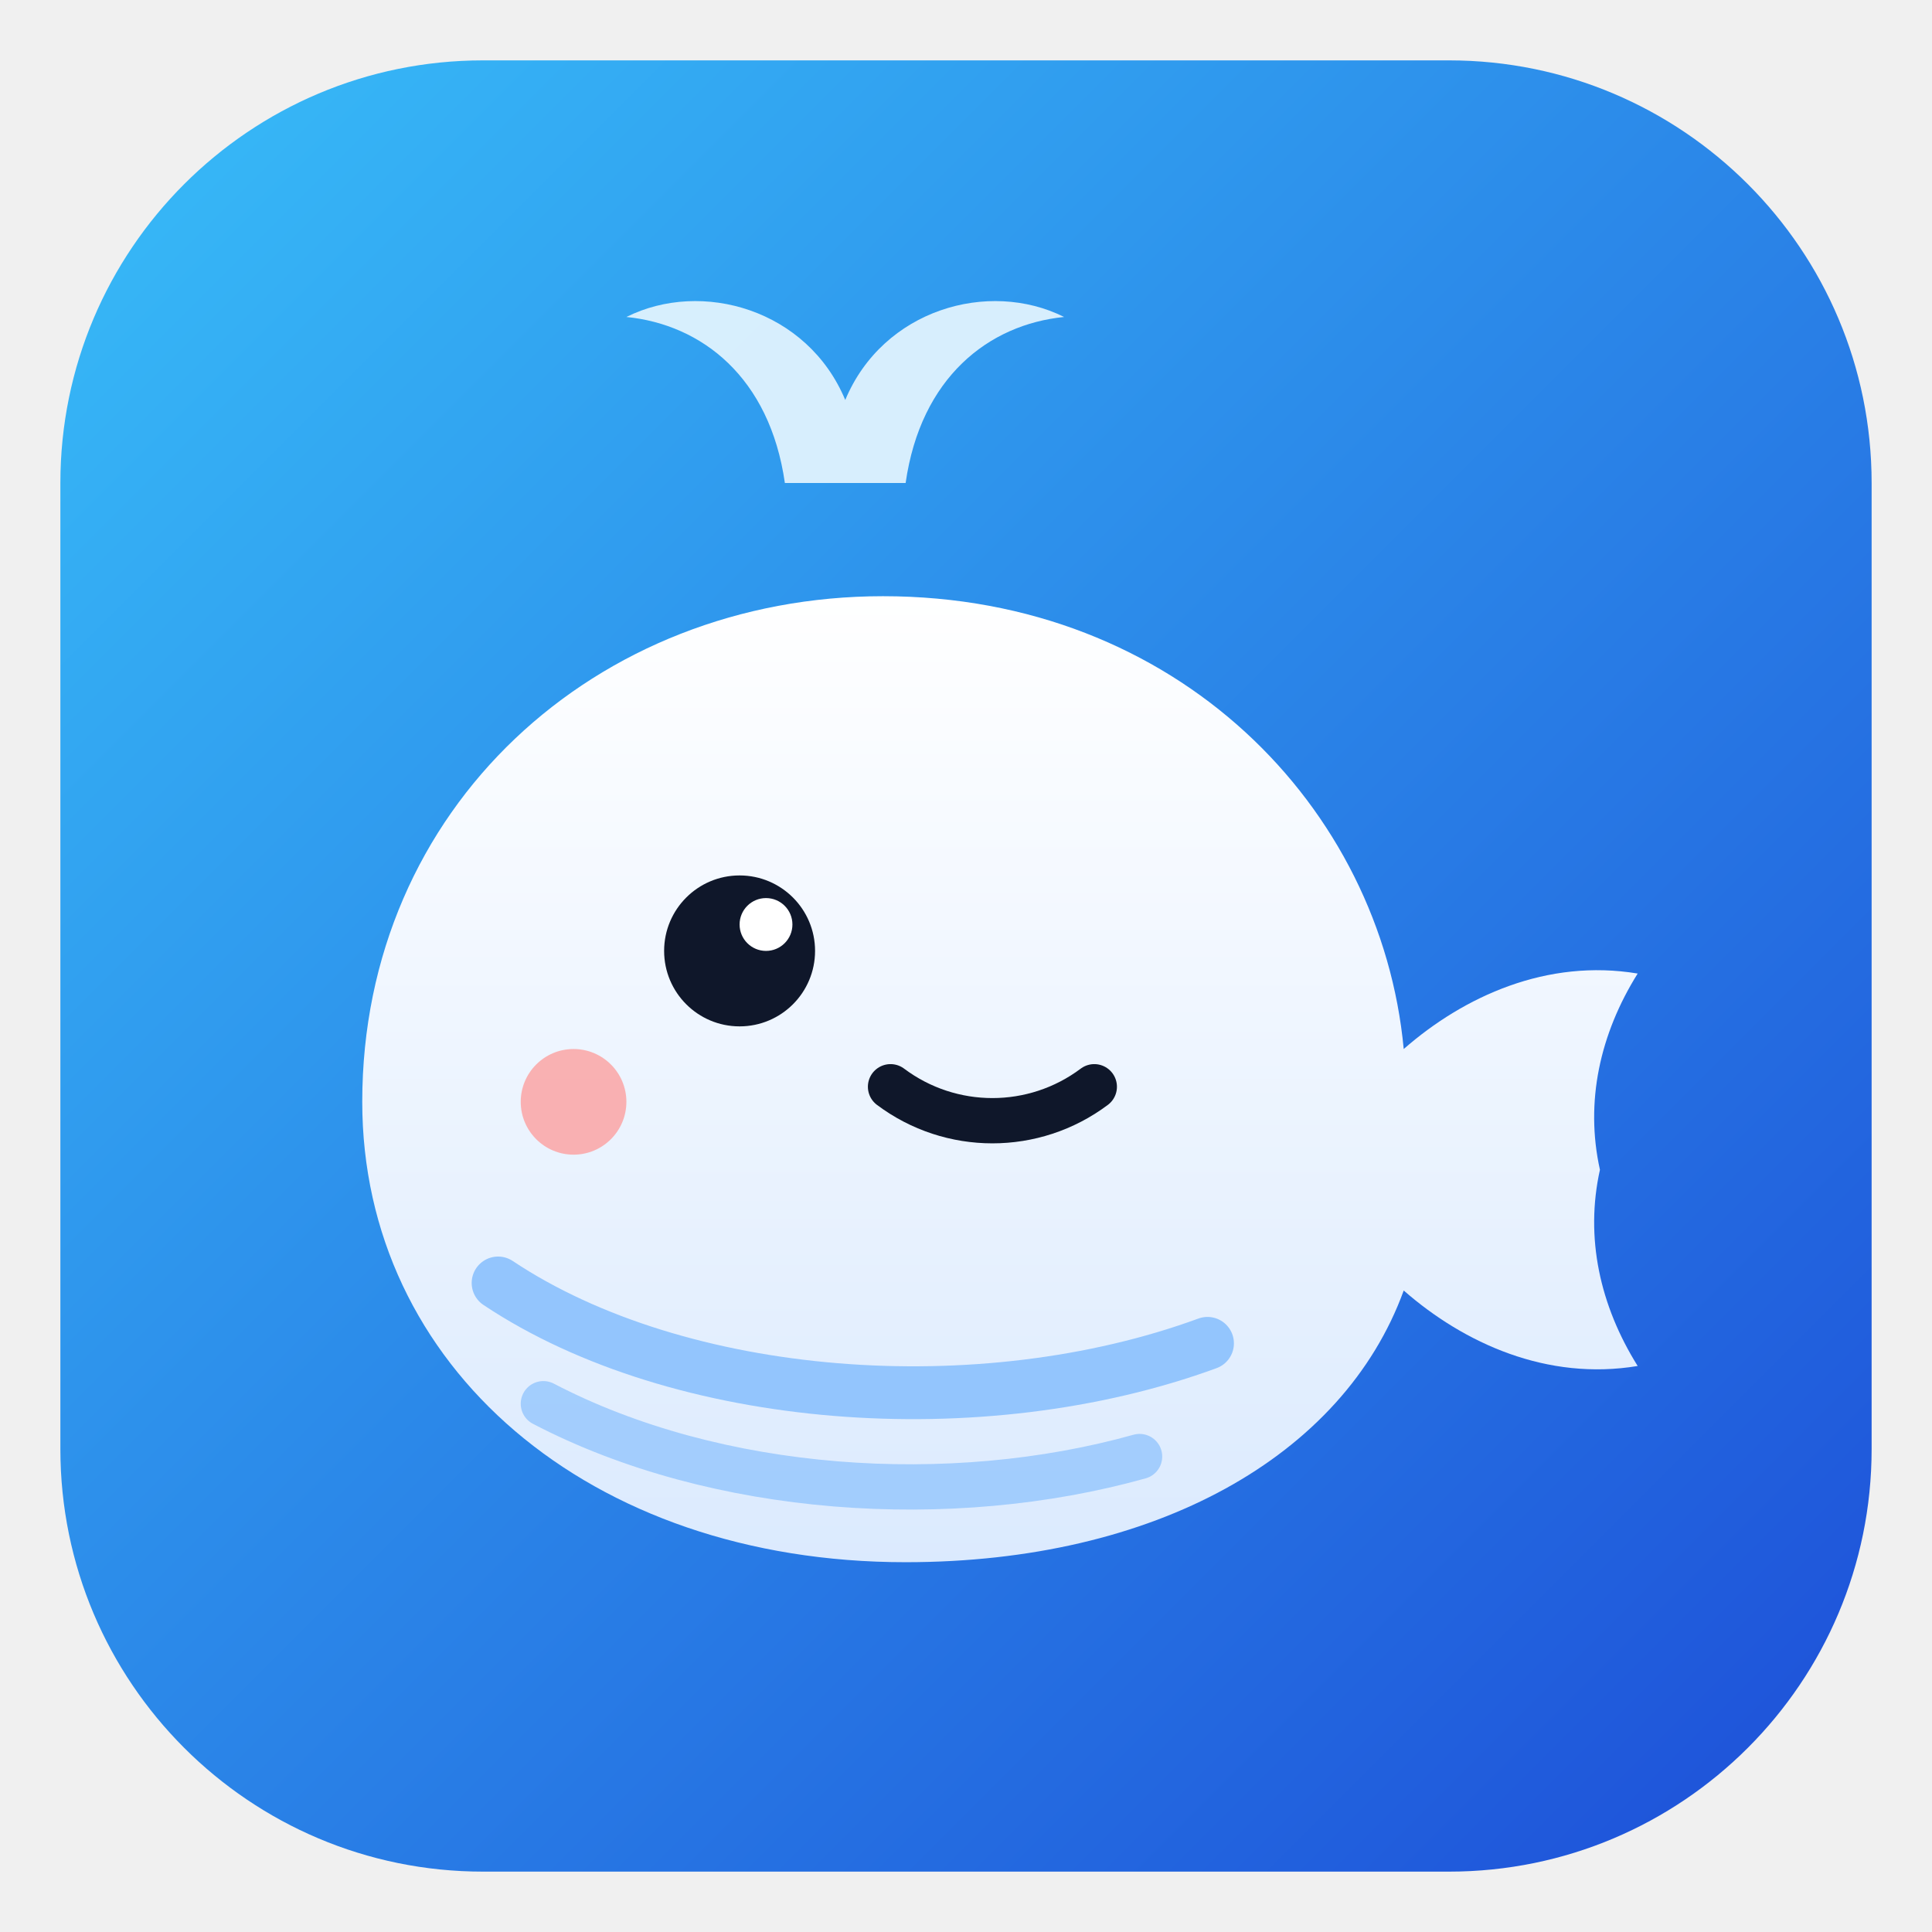
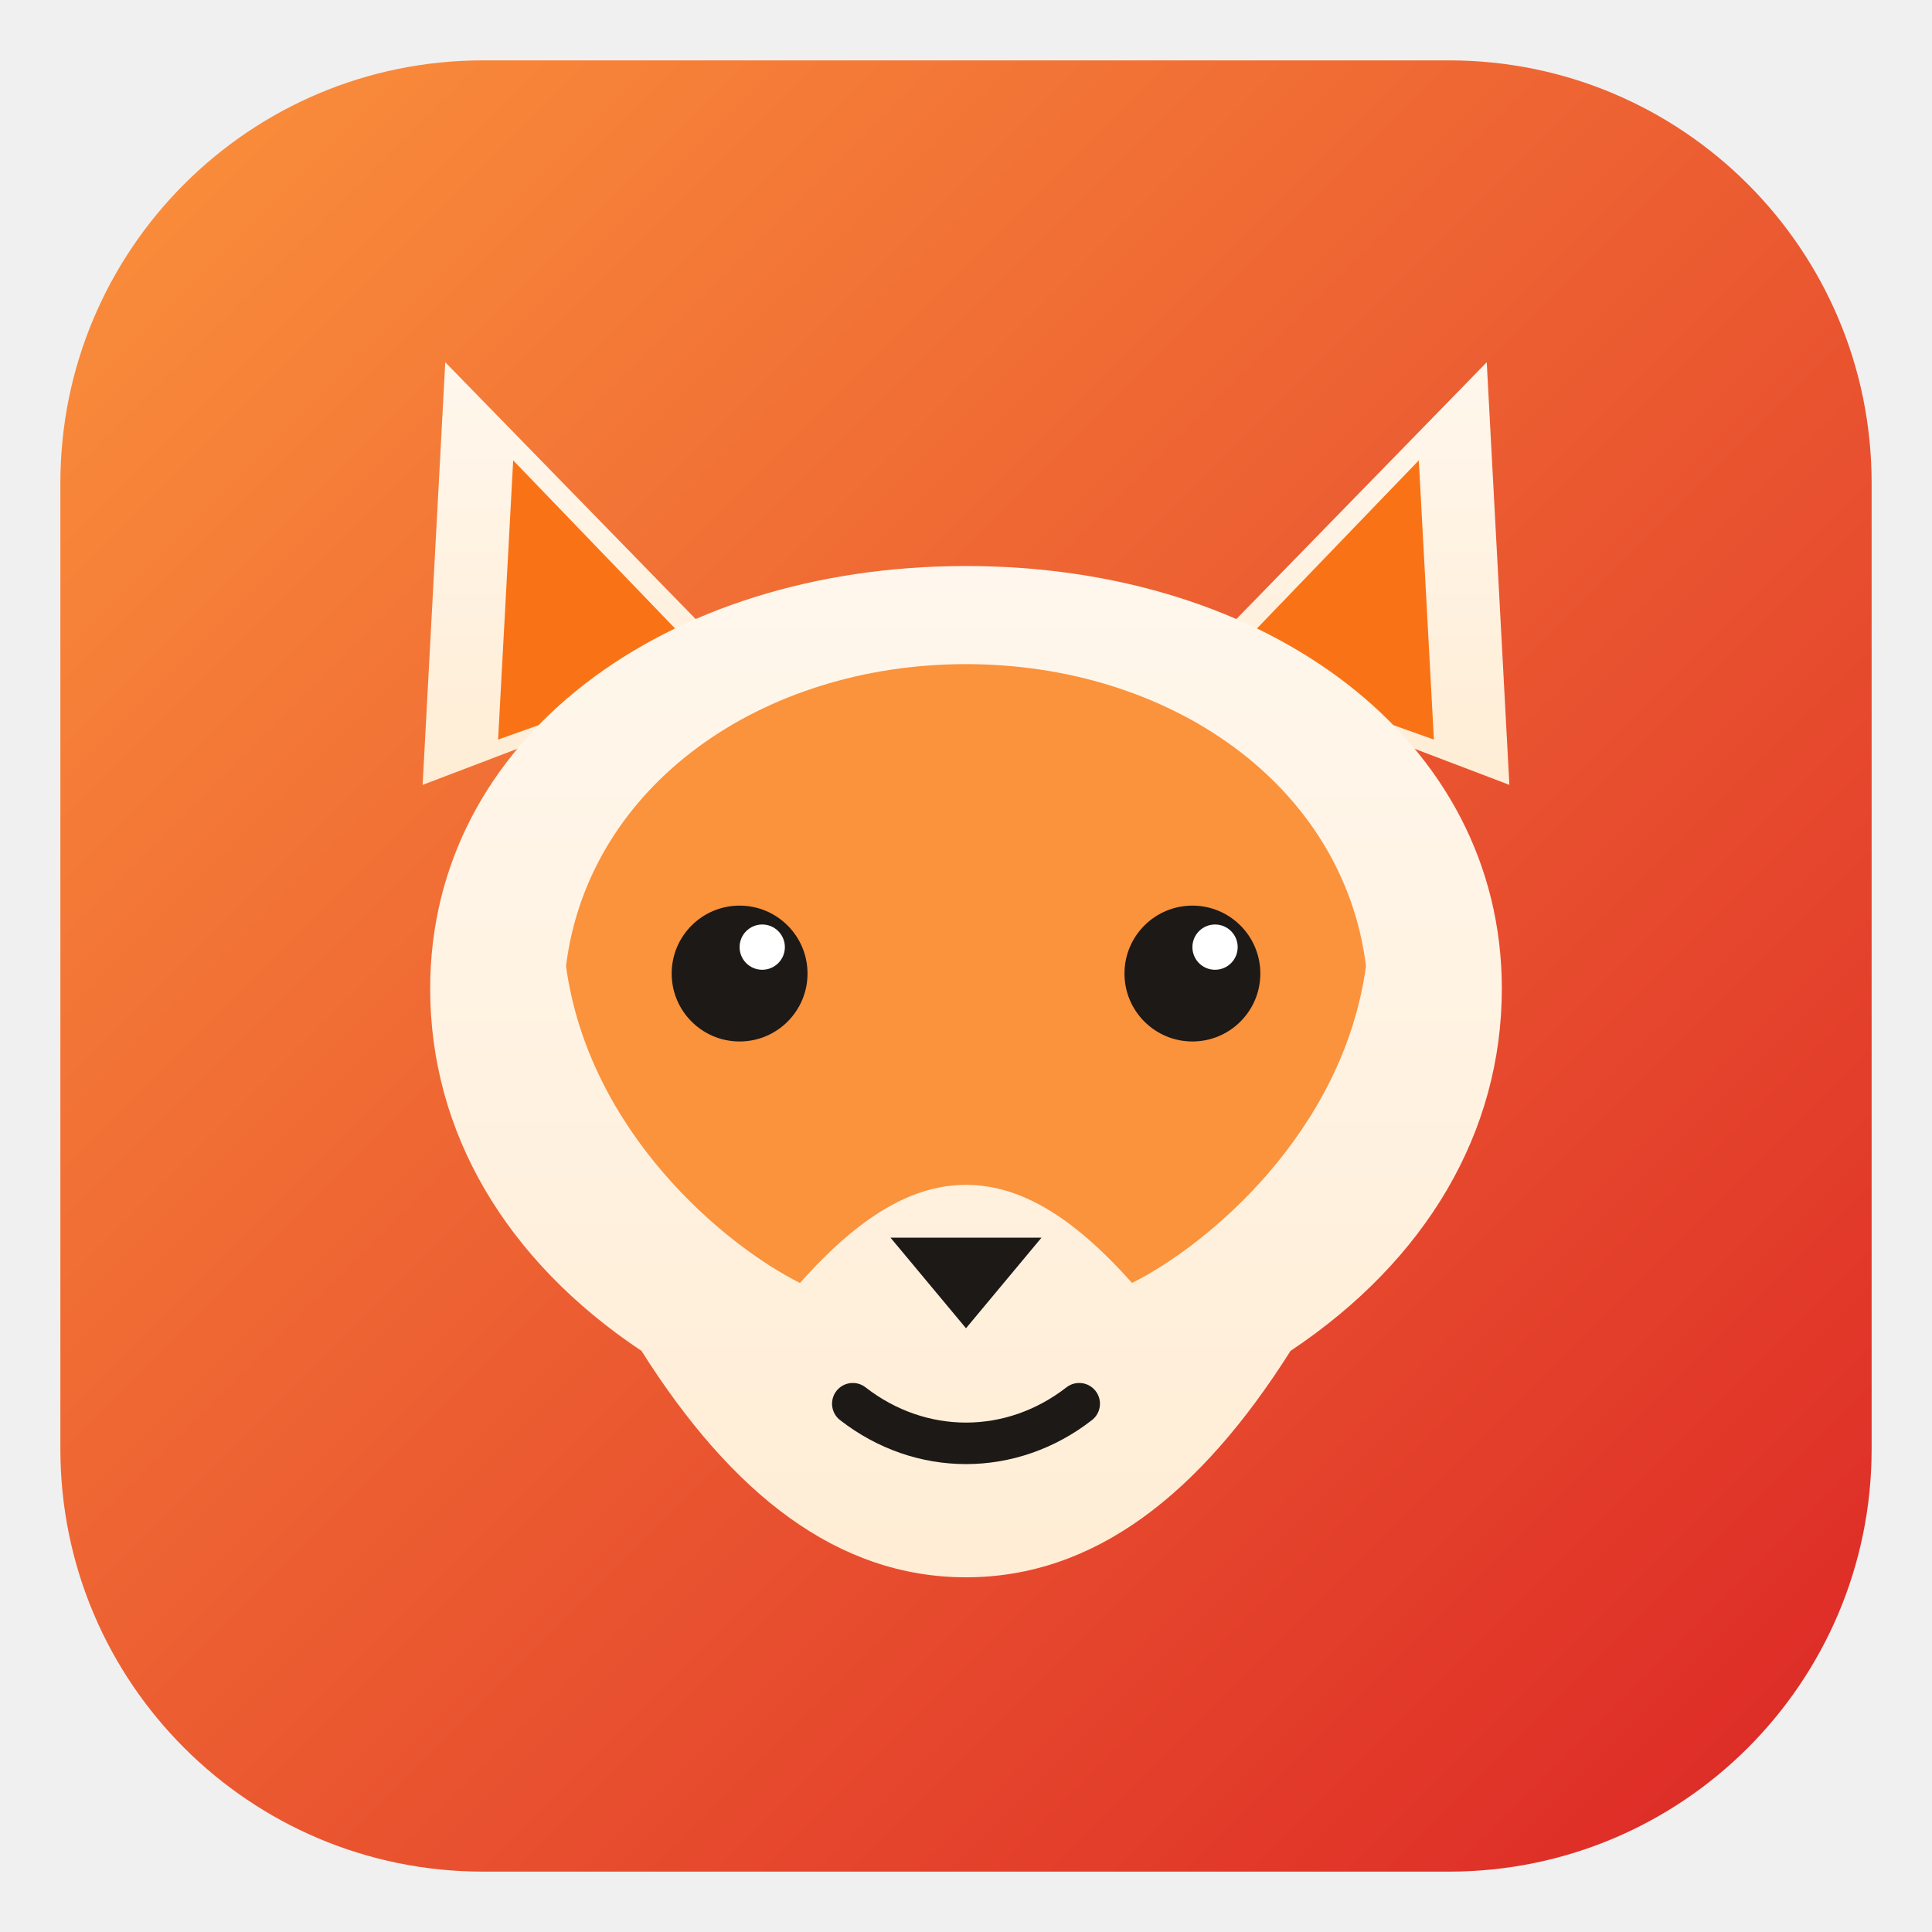
<svg xmlns="http://www.w3.org/2000/svg" width="512" height="512" viewBox="0 0 512 512">
  <defs>
    <linearGradient id="bg" x1="0" y1="0" x2="1" y2="1">
-       <stop offset="0" stop-color="#38BDF8" />
-       <stop offset="1" stop-color="#1D4ED8" />
+       <stop offset="0" stop-color="#FB923C" />
+       <stop offset="1" stop-color="#DC2626" />
    </linearGradient>
-     <linearGradient id="body" x1="0" y1="0" x2="0" y2="1">
-       <stop offset="0" stop-color="#FFFFFF" />
-       <stop offset="1" stop-color="#DBEAFE" />
+     <linearGradient id="face" x1="0" y1="0" x2="0" y2="1">
+       <stop offset="0" stop-color="#FFF7ED" />
+       <stop offset="1" stop-color="#FFEDD5" />
    </linearGradient>
  </defs>
  <rect x="16" y="16" width="480" height="480" rx="112" fill="url(#bg)" />
-   <path d="M208 128 C204 100 186 86 166 84 C186 74 214 82 224 106 C234 82 262 74 282 84 C262 86 244 100 240 128 Z" fill="#E0F2FE" opacity="0.95" />
-   <path d="M96 292            C96 214 158 158 234 158            C312 158 366 214 372 278            C388 264 410 254 434 258            C424 274 420 292 424 310            C420 328 424 346 434 362            C410 366 388 356 372 342            C356 386 306 414 240 414            C156 414 96 362 96 292 Z" fill="url(#body)" />
-   <path d="M132 340 C180 372 260 378 320 356" fill="none" stroke="#93C5FD" stroke-width="14" stroke-linecap="round" />
-   <path d="M144 372 C190 396 252 400 302 386" fill="none" stroke="#93C5FD" stroke-width="12" stroke-linecap="round" opacity="0.8" />
-   <circle cx="196" cy="252" r="20" fill="#0F172A" />
-   <circle cx="203" cy="245" r="7" fill="#FFFFFF" />
-   <path d="M236 288 C252 300 274 300 290 288" fill="none" stroke="#0F172A" stroke-width="12" stroke-linecap="round" />
-   <circle cx="152" cy="292" r="14" fill="#FCA5A5" opacity="0.85" />
+   <path d="M118 96 L196 176 L112 208 Z" fill="url(#face)" />
+   <path d="M394 96 L316 176 L400 208 Z" fill="url(#face)" />
+   <path d="M136 122 L188 176 L132 196 Z" fill="#F97316" />
+   <path d="M376 122 L324 176 L380 196 Z" fill="#F97316" />
+   <path d="M256 150            C336 150 398 196 398 262            C398 300 378 334 342 358            C318 396 290 418 256 418            C222 418 194 396 170 358            C134 334 114 300 114 262            C114 196 176 150 256 150 Z" fill="url(#face)" />
+   <path d="M256 176 C310 176 356 208 362 256 C356 300 320 330 300 340 C284 322 270 314 256 314 C242 314 228 322 212 340 C192 330 156 300 150 256 C156 208 202 176 256 176 Z" fill="#FB923C" />
+   <circle cx="196" cy="258" r="18" fill="#1C1917" />
+   <circle cx="316" cy="258" r="18" fill="#1C1917" />
+   <circle cx="202" cy="251" r="6" fill="#FFFFFF" />
+   <circle cx="322" cy="251" r="6" fill="#FFFFFF" />
+   <path d="M236 328 L276 328 L256 352 Z" fill="#1C1917" />
+   <path d="M226 372 C244 386 268 386 286 372" fill="none" stroke="#1C1917" stroke-width="11" stroke-linecap="round" />
</svg>
